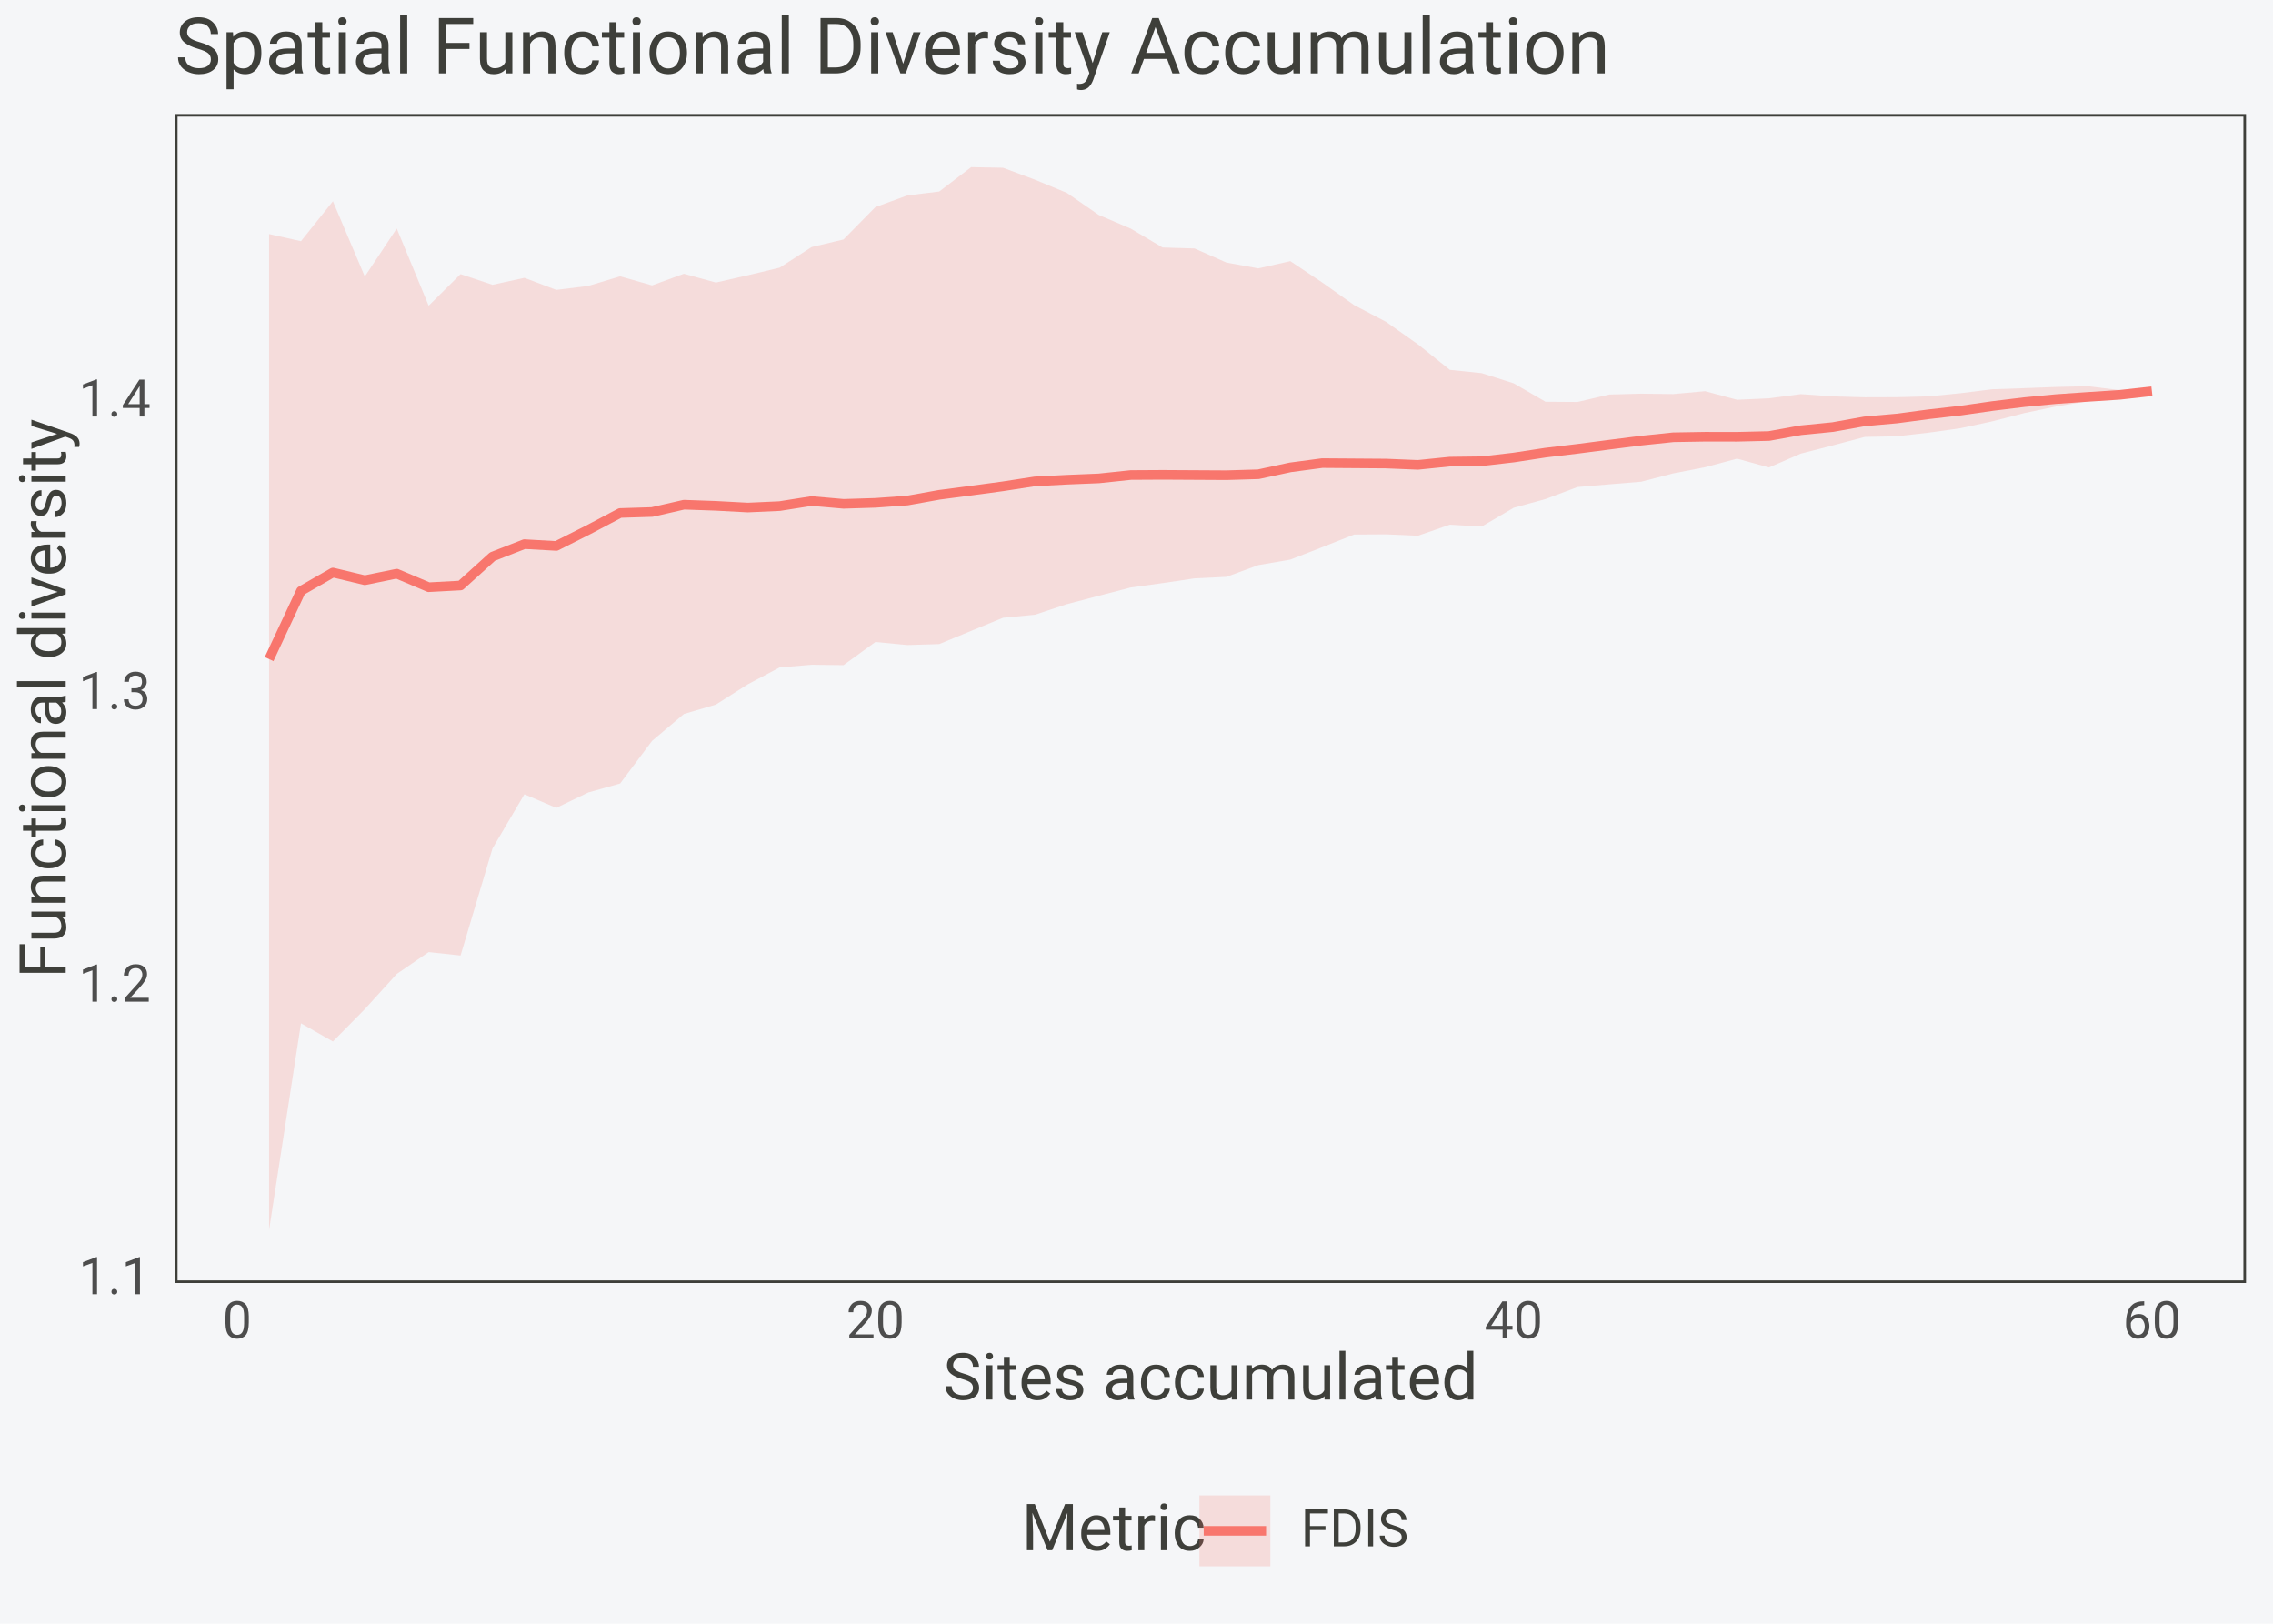
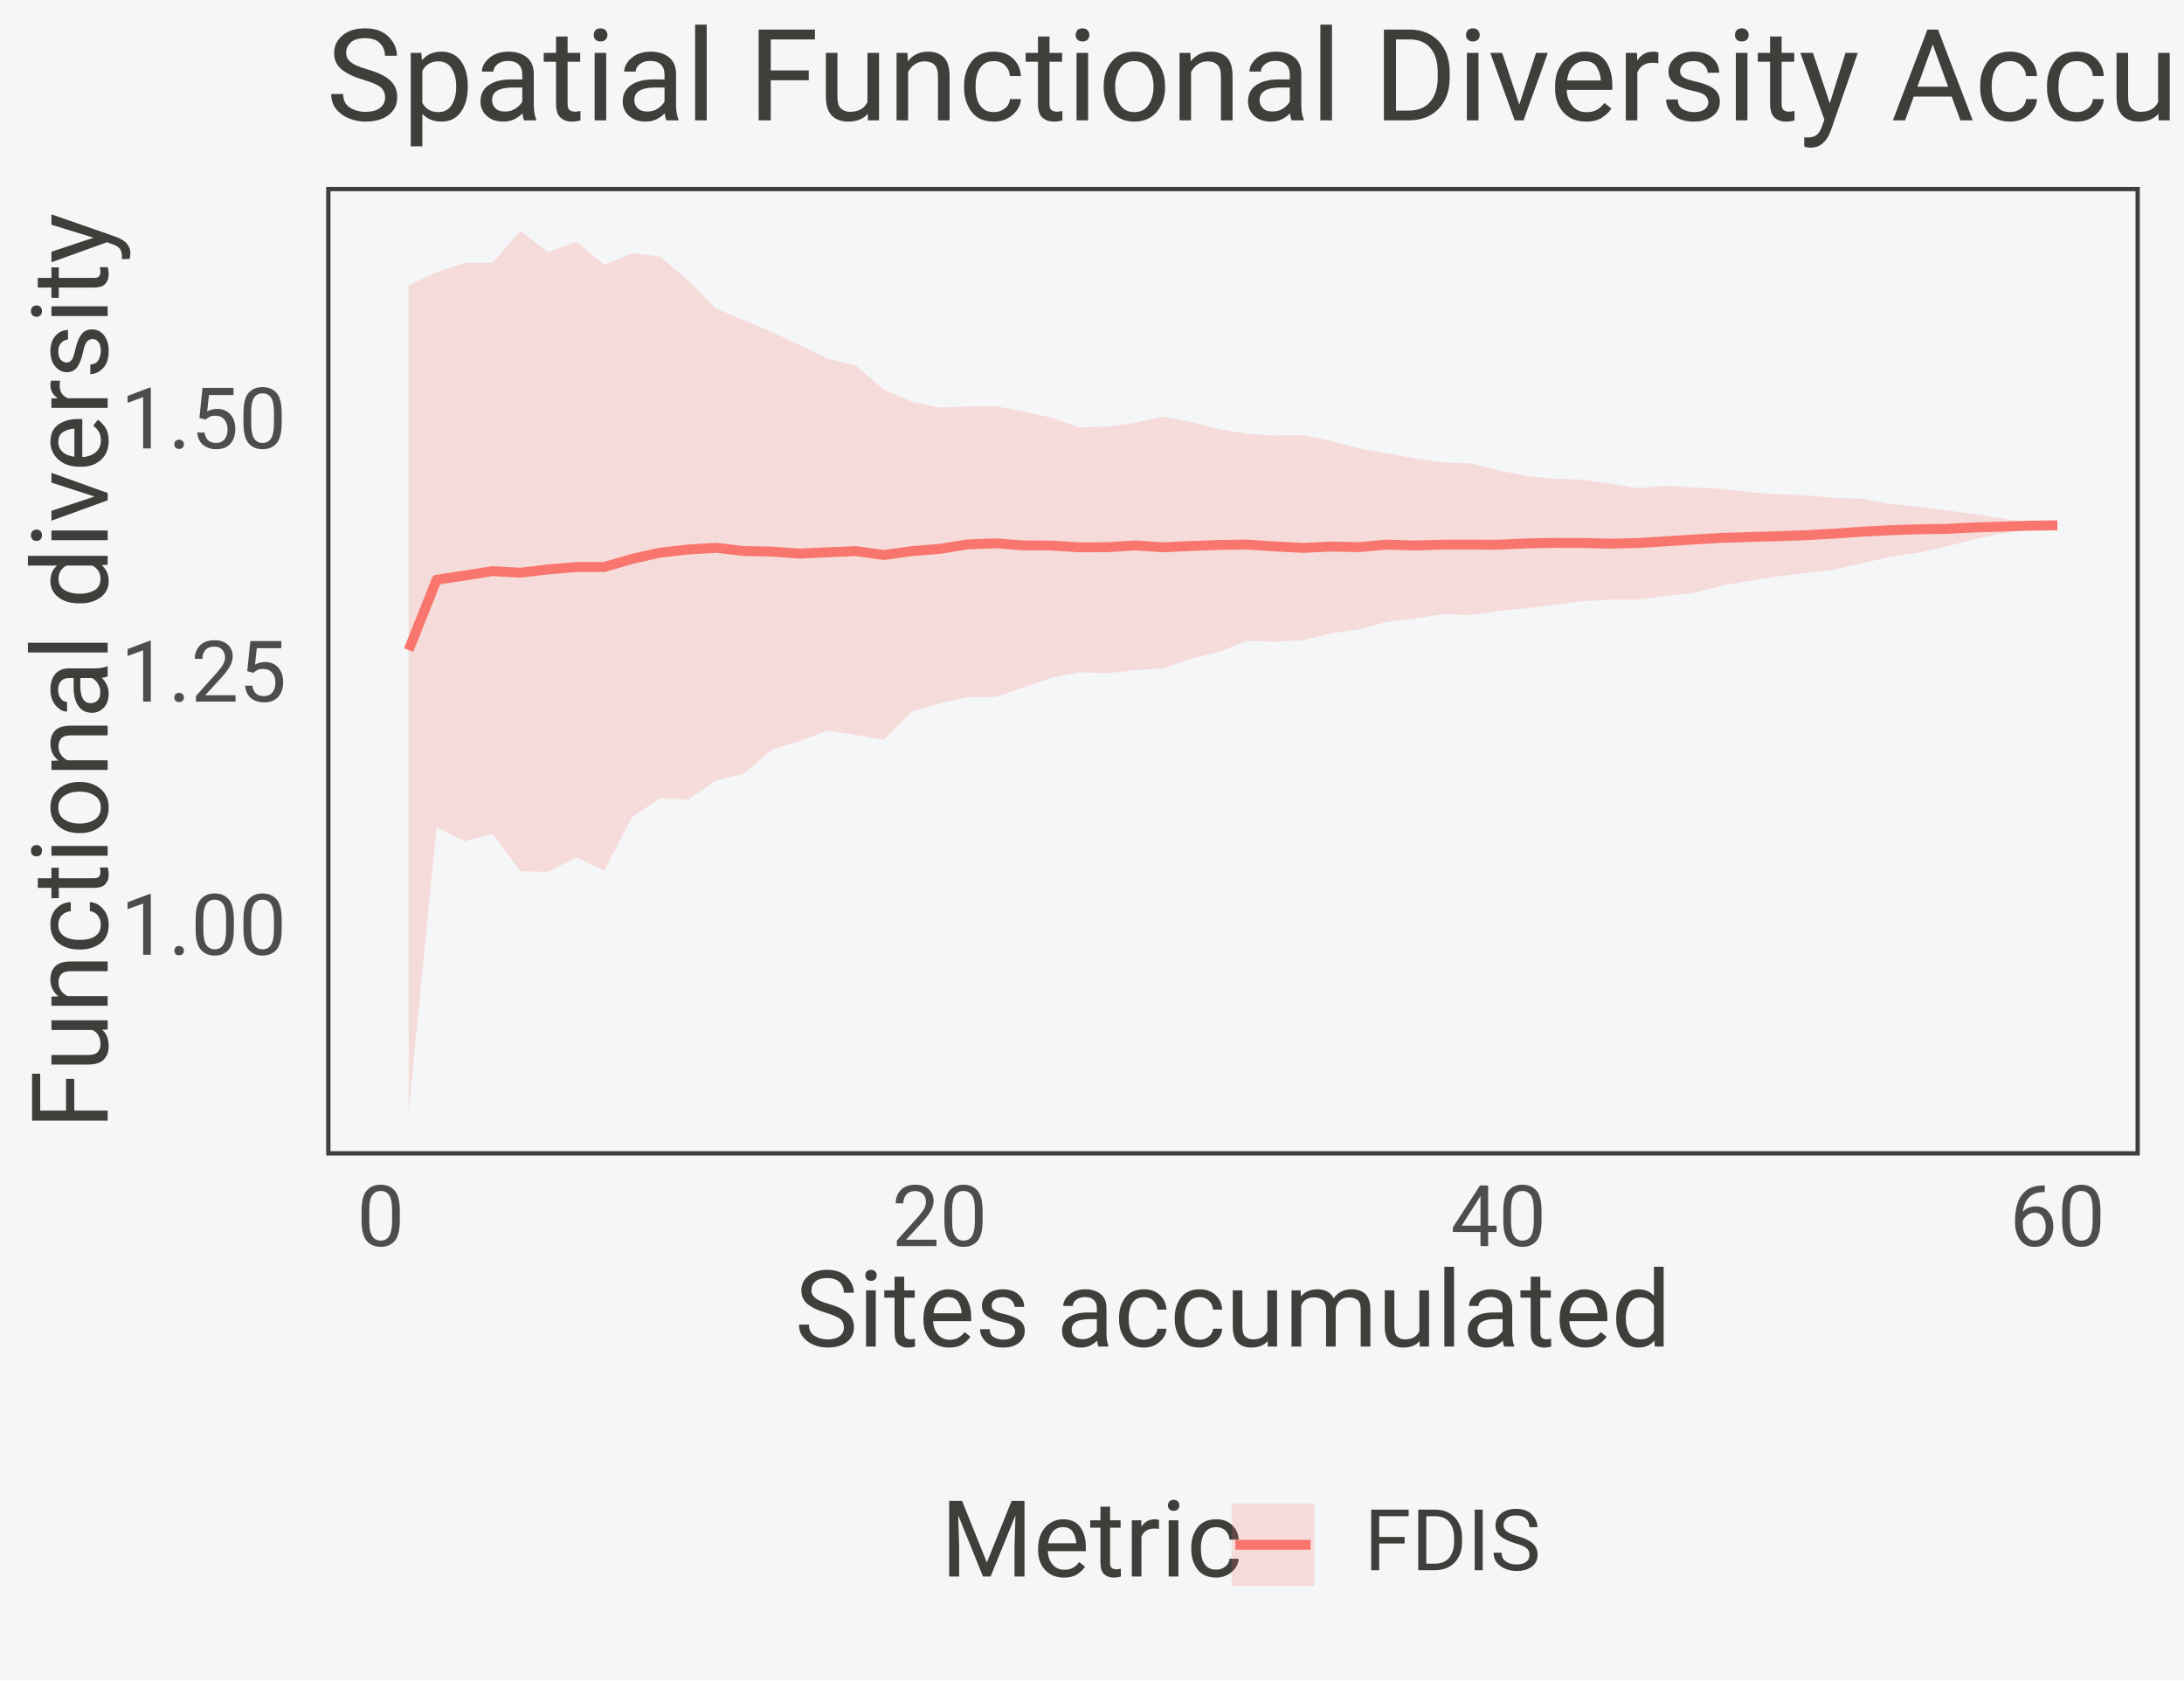
- <svg xmlns="http://www.w3.org/2000/svg" width="504.00pt" height="360.00pt" viewBox="0 0 504.00 360.00">
+ <svg xmlns="http://www.w3.org/2000/svg" width="468.00pt" height="360.00pt" viewBox="0 0 468.00 360.00">
  <g class="svglite">
    <defs>
      <style type="text/css">
    /* theme-aware-processed */
    .svglite line, .svglite polyline, .svglite polygon, .svglite path, .svglite circle {
      fill: none;
      stroke: #3E3F3A;
      stroke-linecap: round;
      stroke-linejoin: round;
      stroke-miterlimit: 10.00;
    }
    .svglite &gt; g &gt; rect {
      fill: none;
      stroke: #3E3F3A;
      stroke-linecap: round;
      stroke-linejoin: round;
      stroke-miterlimit: 10.00;
    }
    .svglite text {
      white-space: pre;
      fill: #3E3F3A;
    }
    .svglite g.glyphgroup path {
      fill: inherit;
      stroke: none;
    }
  </style>
    </defs>
-     <rect width="100%" height="100%" style="stroke: none; fill: #F5F6F8;" />
+     <rect class="svg-bg" width="100%" height="100%" style="stroke: none; fill: #F5F6F8;" />
    <defs>
-       <clipPath id="cpMC4wMHw1MDQuMDB8MC4wMHwzNjAuMDA=">
-         <rect x="0.00" y="0.00" width="504.00" height="360.00" />
+       <clipPath id="cpMC4wMHw0NjguMDB8MC4wMHwzNjAuMDA=">
+         <rect x="0.00" y="0.00" width="468.00" height="360.00" />
      </clipPath>
    </defs>
-     <g clip-path="url(#cpMC4wMHw1MDQuMDB8MC4wMHwzNjAuMDA=)">
-       <rect x="0.00" y="0.00" width="504.00" height="360.00" style="stroke-width: 1.16; stroke: none;" /> fill: #F5F6F8;' /&gt;
+     <g clip-path="url(#cpMC4wMHw0NjguMDB8MC4wMHwzNjAuMDA=)">
+       <rect x="0.00" y="0.00" width="468.00" height="360.00" style="stroke-width: 1.84; stroke: none;" /> fill: #F5F6F8;' /&gt;
</g>
    <defs>
-       <clipPath id="cpMzguNzl8NDk4LjAyfDI1LjI4fDI4NC40Ng==">
-         <rect x="38.79" y="25.28" width="459.23" height="259.18" />
+       <clipPath id="cpNjkuOTB8NDU4LjU0fDQwLjA1fDI0Ny41OQ==">
+         <rect x="69.90" y="40.05" width="388.63" height="207.53" />
      </clipPath>
    </defs>
-     <g clip-path="url(#cpMzguNzl8NDk4LjAyfDI1LjI4fDI4NC40Ng==)">
-       <rect x="38.79" y="25.28" width="459.23" height="259.18" style="stroke-width: 1.16;" />
-       <polygon points="59.67,51.89 66.74,53.47 73.82,44.62 80.89,61.30 87.97,50.66 95.05,67.78 102.12,60.77 109.20,63.14 116.27,61.59 123.35,64.27 130.43,63.39 137.50,61.26 144.58,63.27 151.65,60.69 158.73,62.64 165.81,61.03 172.88,59.34 179.96,54.77 187.03,53.09 194.11,45.91 201.18,43.33 208.26,42.46 215.34,37.06 222.41,37.19 229.49,39.84 236.56,42.76 243.64,47.66 250.72,50.68 257.79,54.87 264.87,55.08 271.94,58.21 279.02,59.50 286.10,57.89 293.17,62.62 300.25,67.64 307.32,71.34 314.40,76.34 321.48,82.00 328.55,82.73 335.63,84.98 342.70,89.07 349.78,89.12 356.86,87.47 363.93,87.28 371.01,87.37 378.08,86.73 385.16,88.63 392.24,88.31 399.31,87.38 406.39,87.88 413.46,88.08 420.54,88.06 427.62,87.88 434.69,87.18 441.77,86.30 448.84,86.06 455.92,85.79 463.00,85.63 470.07,86.50 477.15,86.74 477.15,86.74 470.07,88.19 463.00,88.95 455.92,90.11 448.84,91.59 441.77,93.41 434.69,94.94 427.62,95.93 420.54,96.73 413.46,96.87 406.39,98.75 399.31,100.57 392.24,103.64 385.16,101.69 378.08,103.59 371.01,104.96 363.93,106.80 356.86,107.38 349.78,107.98 342.70,110.64 335.63,112.58 328.55,116.74 321.48,116.33 314.40,118.78 307.32,118.47 300.25,118.51 293.17,121.32 286.10,124.07 279.02,125.29 271.94,127.89 264.87,128.23 257.79,129.28 250.72,130.25 243.64,132.09 236.56,133.95 229.49,136.29 222.41,136.96 215.34,139.87 208.26,142.80 201.18,143.01 194.11,142.33 187.03,147.47 179.96,147.38 172.88,147.97 165.81,151.72 158.73,156.21 151.65,158.29 144.58,164.26 137.50,173.71 130.43,175.70 123.35,179.11 116.27,176.10 109.20,188.11 102.12,211.85 95.05,211.09 87.97,215.94 80.89,223.74 73.82,230.91 66.74,226.88 59.67,272.68 " style="stroke-width: 0.00; stroke: none; stroke-linecap: butt; fill: #F8766D; fill-opacity: 0.20;" />
-       <polyline points="59.67,51.89 66.74,53.47 73.82,44.62 80.89,61.30 87.97,50.66 95.05,67.78 102.12,60.77 109.20,63.14 116.27,61.59 123.35,64.27 130.43,63.39 137.50,61.26 144.58,63.27 151.65,60.69 158.73,62.64 165.81,61.03 172.88,59.34 179.96,54.77 187.03,53.09 194.11,45.91 201.18,43.33 208.26,42.46 215.34,37.06 222.41,37.19 229.49,39.84 236.56,42.76 243.64,47.66 250.72,50.68 257.79,54.87 264.87,55.08 271.94,58.21 279.02,59.50 286.10,57.89 293.17,62.62 300.25,67.64 307.32,71.34 314.40,76.34 321.48,82.00 328.55,82.73 335.63,84.98 342.70,89.07 349.78,89.12 356.86,87.47 363.93,87.28 371.01,87.37 378.08,86.73 385.16,88.63 392.24,88.31 399.31,87.38 406.39,87.88 413.46,88.08 420.54,88.06 427.62,87.88 434.69,87.18 441.77,86.30 448.84,86.06 455.92,85.79 463.00,85.63 470.07,86.50 477.15,86.74 " style="stroke-width: 1.16; stroke: none; stroke-linecap: butt;" />
-       <polyline points="477.15,86.74 470.07,88.19 463.00,88.95 455.92,90.11 448.84,91.59 441.77,93.41 434.69,94.94 427.62,95.93 420.54,96.73 413.46,96.87 406.39,98.75 399.31,100.57 392.24,103.64 385.16,101.69 378.08,103.59 371.01,104.96 363.93,106.80 356.86,107.38 349.78,107.98 342.70,110.64 335.63,112.58 328.55,116.74 321.48,116.33 314.40,118.78 307.32,118.47 300.25,118.51 293.17,121.32 286.10,124.07 279.02,125.29 271.94,127.89 264.87,128.23 257.79,129.28 250.72,130.25 243.64,132.09 236.56,133.95 229.49,136.29 222.41,136.96 215.34,139.87 208.26,142.80 201.18,143.01 194.11,142.33 187.03,147.47 179.96,147.38 172.88,147.97 165.81,151.72 158.73,156.21 151.65,158.29 144.58,164.26 137.50,173.71 130.43,175.70 123.35,179.11 116.27,176.10 109.20,188.11 102.12,211.85 95.05,211.09 87.97,215.94 80.89,223.74 73.82,230.91 66.74,226.88 59.67,272.68 " style="stroke-width: 1.16; stroke: none; stroke-linecap: butt;" />
-       <polyline points="59.67,146.13 66.74,131.01 73.82,126.94 80.89,128.64 87.97,127.19 95.05,130.19 102.12,129.81 109.20,123.40 116.27,120.64 123.35,121.04 130.43,117.47 137.50,113.74 144.58,113.52 151.65,111.90 158.73,112.15 165.81,112.53 172.88,112.21 179.96,111.09 187.03,111.71 194.11,111.49 201.18,110.98 208.26,109.71 215.34,108.78 222.41,107.82 229.49,106.73 236.56,106.36 243.64,106.07 250.72,105.32 257.79,105.28 264.87,105.32 271.94,105.36 279.02,105.15 286.10,103.62 293.17,102.68 300.25,102.73 307.32,102.78 314.40,103.07 321.48,102.35 328.55,102.26 335.63,101.44 342.70,100.36 349.78,99.51 356.86,98.59 363.93,97.69 371.01,96.95 378.08,96.83 385.16,96.84 392.24,96.67 399.31,95.39 406.39,94.69 413.46,93.42 420.54,92.79 427.62,91.85 434.69,91.04 441.77,90.02 448.84,89.16 455.92,88.48 463.00,87.99 470.07,87.53 477.15,86.74 " style="stroke-width: 2.13; stroke: #F8766D; stroke-linecap: butt;" />
+     <g clip-path="url(#cpNjkuOTB8NDU4LjU0fDQwLjA1fDI0Ny41OQ==)">
+       <rect x="69.90" y="40.05" width="388.63" height="207.53" style="stroke-width: 1.84;" />
+       <polygon points="87.57,61.12 93.56,58.33 99.55,56.31 105.53,56.27 111.52,49.49 117.51,54.06 123.50,51.77 129.49,56.74 135.47,54.22 141.46,55.00 147.45,60.07 153.44,66.12 159.43,68.63 165.42,71.14 171.40,73.96 177.39,76.87 183.38,78.31 189.37,83.43 195.36,86.08 201.34,87.32 207.33,87.11 213.32,87.02 219.31,88.16 225.30,89.49 231.28,91.55 237.27,91.43 243.26,90.56 249.25,89.25 255.24,90.41 261.23,91.94 267.21,92.95 273.20,93.32 279.19,93.22 285.18,94.43 291.17,96.08 297.15,97.16 303.14,98.19 309.13,99.10 315.12,99.27 321.11,100.79 327.10,101.97 333.08,102.59 339.07,102.77 345.06,103.63 351.05,104.59 357.04,104.10 363.02,104.44 369.01,104.74 375.00,105.47 380.99,105.89 386.98,106.11 392.97,106.69 398.95,106.84 404.94,107.93 410.93,108.53 416.92,109.33 422.91,110.14 428.89,111.04 434.88,112.00 440.87,112.56 440.87,112.56 434.88,113.29 428.89,114.36 422.91,115.57 416.92,117.14 410.93,118.46 404.94,119.28 398.95,120.73 392.97,122.05 386.98,122.74 380.99,123.50 375.00,124.43 369.01,125.48 363.02,127.00 357.04,127.70 351.05,128.47 345.06,128.50 339.07,128.80 333.08,129.62 327.10,130.32 321.11,130.91 315.12,131.80 309.13,131.60 303.14,132.54 297.15,133.25 291.17,134.85 285.18,135.73 279.19,137.19 273.20,137.51 267.21,137.29 261.23,139.69 255.24,141.11 249.25,143.23 243.26,143.57 237.27,144.26 231.28,144.04 225.30,145.21 219.31,147.31 213.32,149.32 207.33,149.37 201.34,150.71 195.36,152.47 189.37,158.51 183.38,157.48 177.39,156.52 171.40,158.77 165.42,160.61 159.43,165.77 153.44,167.21 147.45,171.33 141.46,171.08 135.47,175.02 129.49,186.54 123.50,183.71 117.51,186.79 111.52,186.70 105.53,178.64 99.55,180.25 93.56,177.27 87.57,238.15 " style="stroke-width: 0.00; stroke: none; stroke-linecap: butt; fill: #F8766D; fill-opacity: 0.20;" />
+       <polyline points="87.57,61.12 93.56,58.33 99.55,56.31 105.53,56.27 111.52,49.49 117.51,54.06 123.50,51.77 129.49,56.74 135.47,54.22 141.46,55.00 147.45,60.07 153.44,66.12 159.43,68.63 165.42,71.14 171.40,73.96 177.39,76.87 183.38,78.31 189.37,83.43 195.36,86.08 201.34,87.32 207.33,87.11 213.32,87.02 219.31,88.16 225.30,89.49 231.28,91.55 237.27,91.43 243.26,90.56 249.25,89.25 255.24,90.41 261.23,91.94 267.21,92.95 273.20,93.32 279.19,93.22 285.18,94.43 291.17,96.08 297.15,97.16 303.14,98.19 309.13,99.10 315.12,99.27 321.11,100.79 327.10,101.97 333.08,102.59 339.07,102.77 345.06,103.63 351.05,104.59 357.04,104.10 363.02,104.44 369.01,104.74 375.00,105.47 380.99,105.89 386.98,106.11 392.97,106.69 398.95,106.84 404.94,107.93 410.93,108.53 416.92,109.33 422.91,110.14 428.89,111.04 434.88,112.00 440.87,112.56 " style="stroke-width: 1.84; stroke: none; stroke-linecap: butt;" />
+       <polyline points="440.87,112.56 434.88,113.29 428.89,114.36 422.91,115.57 416.92,117.14 410.93,118.46 404.94,119.28 398.95,120.73 392.97,122.05 386.98,122.74 380.99,123.50 375.00,124.43 369.01,125.48 363.02,127.00 357.04,127.70 351.05,128.47 345.06,128.50 339.07,128.80 333.08,129.62 327.10,130.32 321.11,130.91 315.12,131.80 309.13,131.60 303.14,132.54 297.15,133.25 291.17,134.85 285.18,135.73 279.19,137.19 273.20,137.51 267.21,137.29 261.23,139.69 255.24,141.11 249.25,143.23 243.26,143.57 237.27,144.26 231.28,144.04 225.30,145.21 219.31,147.31 213.32,149.32 207.33,149.37 201.34,150.71 195.36,152.47 189.37,158.51 183.38,157.48 177.39,156.52 171.40,158.77 165.42,160.61 159.43,165.77 153.44,167.21 147.45,171.33 141.46,171.08 135.47,175.02 129.49,186.54 123.50,183.71 117.51,186.79 111.52,186.70 105.53,178.64 99.55,180.25 93.56,177.27 87.57,238.15 " style="stroke-width: 1.84; stroke: none; stroke-linecap: butt;" />
+       <polyline points="87.57,139.28 93.56,124.22 99.55,123.32 105.53,122.37 111.52,122.71 117.51,122.00 123.50,121.49 129.49,121.49 135.47,119.74 141.46,118.41 147.45,117.74 153.44,117.37 159.43,118.07 165.42,118.19 171.40,118.61 177.39,118.34 183.38,118.08 189.37,118.91 195.36,118.09 201.34,117.61 207.33,116.65 213.32,116.41 219.31,116.86 225.30,116.89 231.28,117.27 237.27,117.24 243.26,116.87 249.25,117.27 255.24,116.99 261.23,116.76 267.21,116.69 273.20,117.08 279.19,117.39 285.18,117.11 291.17,117.23 297.15,116.69 303.14,116.88 309.13,116.70 315.12,116.70 321.11,116.72 327.10,116.43 333.08,116.32 339.07,116.34 345.06,116.48 351.05,116.35 357.04,115.98 363.02,115.59 369.01,115.24 375.00,115.06 380.99,114.89 386.98,114.67 392.97,114.34 398.95,113.92 404.94,113.61 410.93,113.40 416.92,113.33 422.91,113.02 428.89,112.83 434.88,112.63 440.87,112.56 " style="stroke-width: 2.13; stroke: #F8766D; stroke-linecap: butt;" />
    </g>
-     <g clip-path="url(#cpMC4wMHw1MDQuMDB8MC4wMHwzNjAuMDA=)">
-       <text x="33.41" y="286.94" text-anchor="end" style="font-size: 0.96em;fill: #4D4D4D; font-family: &quot;Roboto&quot;, -apple-system, BlinkMacSystemFont, &quot;Segoe UI&quot;, system-ui, sans-serif;">1.1</text>
-       <text x="33.41" y="222.08" text-anchor="end" style="font-size: 0.96em;fill: #4D4D4D; font-family: &quot;Roboto&quot;, -apple-system, BlinkMacSystemFont, &quot;Segoe UI&quot;, system-ui, sans-serif;">1.2</text>
-       <text x="33.41" y="157.21" text-anchor="end" style="font-size: 0.96em;fill: #4D4D4D; font-family: &quot;Roboto&quot;, -apple-system, BlinkMacSystemFont, &quot;Segoe UI&quot;, system-ui, sans-serif;">1.3</text>
-       <text x="33.41" y="92.35" text-anchor="end" style="font-size: 0.96em;fill: #4D4D4D; font-family: &quot;Roboto&quot;, -apple-system, BlinkMacSystemFont, &quot;Segoe UI&quot;, system-ui, sans-serif;">1.4</text>
-       <text x="52.59" y="296.71" text-anchor="middle" style="font-size: 0.96em;fill: #4D4D4D; font-family: &quot;Roboto&quot;, -apple-system, BlinkMacSystemFont, &quot;Segoe UI&quot;, system-ui, sans-serif;">0</text>
-       <text x="194.11" y="296.71" text-anchor="middle" style="font-size: 0.96em;fill: #4D4D4D; font-family: &quot;Roboto&quot;, -apple-system, BlinkMacSystemFont, &quot;Segoe UI&quot;, system-ui, sans-serif;">20</text>
-       <text x="335.63" y="296.71" text-anchor="middle" style="font-size: 0.96em;fill: #4D4D4D; font-family: &quot;Roboto&quot;, -apple-system, BlinkMacSystemFont, &quot;Segoe UI&quot;, system-ui, sans-serif;">40</text>
-       <text x="477.15" y="296.71" text-anchor="middle" style="font-size: 0.96em;fill: #4D4D4D; font-family: &quot;Roboto&quot;, -apple-system, BlinkMacSystemFont, &quot;Segoe UI&quot;, system-ui, sans-serif;">60</text>
-       <text x="268.41" y="310.31" text-anchor="middle" style="font-size: 1.2em; font-family: &quot;Roboto&quot;, -apple-system, BlinkMacSystemFont, &quot;Segoe UI&quot;, system-ui, sans-serif;">Sites accumulated</text>
-       <text transform="translate(14.57,154.87) rotate(-90)" text-anchor="middle" style="font-size: 1.2em; font-family: &quot;Roboto&quot;, -apple-system, BlinkMacSystemFont, &quot;Segoe UI&quot;, system-ui, sans-serif;">Functional diversity</text>
-       <text x="226.52" y="343.70" style="font-size: 1.2em; font-family: &quot;Roboto&quot;, -apple-system, BlinkMacSystemFont, &quot;Segoe UI&quot;, system-ui, sans-serif;">Metric</text>
-       <rect x="265.95" y="331.54" width="15.73" height="15.73" style="stroke-width: 1.16; stroke: none; stroke-linecap: butt; fill: #F8766D; fill-opacity: 0.20;" />
-       <line x1="266.90" y1="339.40" x2="280.73" y2="339.40" style="stroke-width: 2.13; stroke: #F8766D; stroke-linecap: butt;" />
-       <text x="288.43" y="342.84" style="font-size: 0.96em; font-family: &quot;Roboto&quot;, -apple-system, BlinkMacSystemFont, &quot;Segoe UI&quot;, system-ui, sans-serif;">FDIS</text>
-       <text x="38.79" y="16.28" style="font-size: 1.44em; font-family: &quot;Roboto&quot;, -apple-system, BlinkMacSystemFont, &quot;Segoe UI&quot;, system-ui, sans-serif;">Spatial Functional Diversity Accumulation</text>
+     <g clip-path="url(#cpMC4wMHw0NjguMDB8MC4wMHwzNjAuMDA=)">
+       <text x="61.39" y="204.57" text-anchor="end" style="font-size: 1.52em;fill: #4D4D4D; font-family: &quot;Roboto&quot;, -apple-system, BlinkMacSystemFont, &quot;Segoe UI&quot;, system-ui, sans-serif;">1.00</text>
+       <text x="61.39" y="150.32" text-anchor="end" style="font-size: 1.52em;fill: #4D4D4D; font-family: &quot;Roboto&quot;, -apple-system, BlinkMacSystemFont, &quot;Segoe UI&quot;, system-ui, sans-serif;">1.25</text>
+       <text x="61.39" y="96.08" text-anchor="end" style="font-size: 1.52em;fill: #4D4D4D; font-family: &quot;Roboto&quot;, -apple-system, BlinkMacSystemFont, &quot;Segoe UI&quot;, system-ui, sans-serif;">1.50</text>
+       <text x="81.58" y="266.98" text-anchor="middle" style="font-size: 1.52em;fill: #4D4D4D; font-family: &quot;Roboto&quot;, -apple-system, BlinkMacSystemFont, &quot;Segoe UI&quot;, system-ui, sans-serif;">0</text>
+       <text x="201.34" y="266.98" text-anchor="middle" style="font-size: 1.52em;fill: #4D4D4D; font-family: &quot;Roboto&quot;, -apple-system, BlinkMacSystemFont, &quot;Segoe UI&quot;, system-ui, sans-serif;">20</text>
+       <text x="321.11" y="266.98" text-anchor="middle" style="font-size: 1.52em;fill: #4D4D4D; font-family: &quot;Roboto&quot;, -apple-system, BlinkMacSystemFont, &quot;Segoe UI&quot;, system-ui, sans-serif;">40</text>
+       <text x="440.87" y="266.98" text-anchor="middle" style="font-size: 1.52em;fill: #4D4D4D; font-family: &quot;Roboto&quot;, -apple-system, BlinkMacSystemFont, &quot;Segoe UI&quot;, system-ui, sans-serif;">60</text>
+       <text x="264.22" y="288.51" text-anchor="middle" style="font-size: 1.9em; font-family: &quot;Roboto&quot;, -apple-system, BlinkMacSystemFont, &quot;Segoe UI&quot;, system-ui, sans-serif;">Sites accumulated</text>
+       <text transform="translate(23.07,143.82) rotate(-90)" text-anchor="middle" style="font-size: 1.9em; font-family: &quot;Roboto&quot;, -apple-system, BlinkMacSystemFont, &quot;Segoe UI&quot;, system-ui, sans-serif;">Functional diversity</text>
+       <text x="201.52" y="337.79" style="font-size: 1.9em; font-family: &quot;Roboto&quot;, -apple-system, BlinkMacSystemFont, &quot;Segoe UI&quot;, system-ui, sans-serif;">Metric</text>
+       <rect x="263.93" y="322.14" width="17.71" height="17.71" style="stroke-width: 1.84; stroke: none; stroke-linecap: butt; fill: #F8766D; fill-opacity: 0.20;" />
+       <line x1="264.72" y1="330.99" x2="280.85" y2="330.99" style="stroke-width: 2.13; stroke: #F8766D; stroke-linecap: butt;" />
+       <text x="292.33" y="336.43" style="font-size: 1.52em; font-family: &quot;Roboto&quot;, -apple-system, BlinkMacSystemFont, &quot;Segoe UI&quot;, system-ui, sans-serif;">FDIS</text>
+       <text x="69.90" y="25.79" style="font-size: 2.28em; font-family: &quot;Roboto&quot;, -apple-system, BlinkMacSystemFont, &quot;Segoe UI&quot;, system-ui, sans-serif;">Spatial Functional Diversity Accumulation</text>
    </g>
  </g>
</svg>
